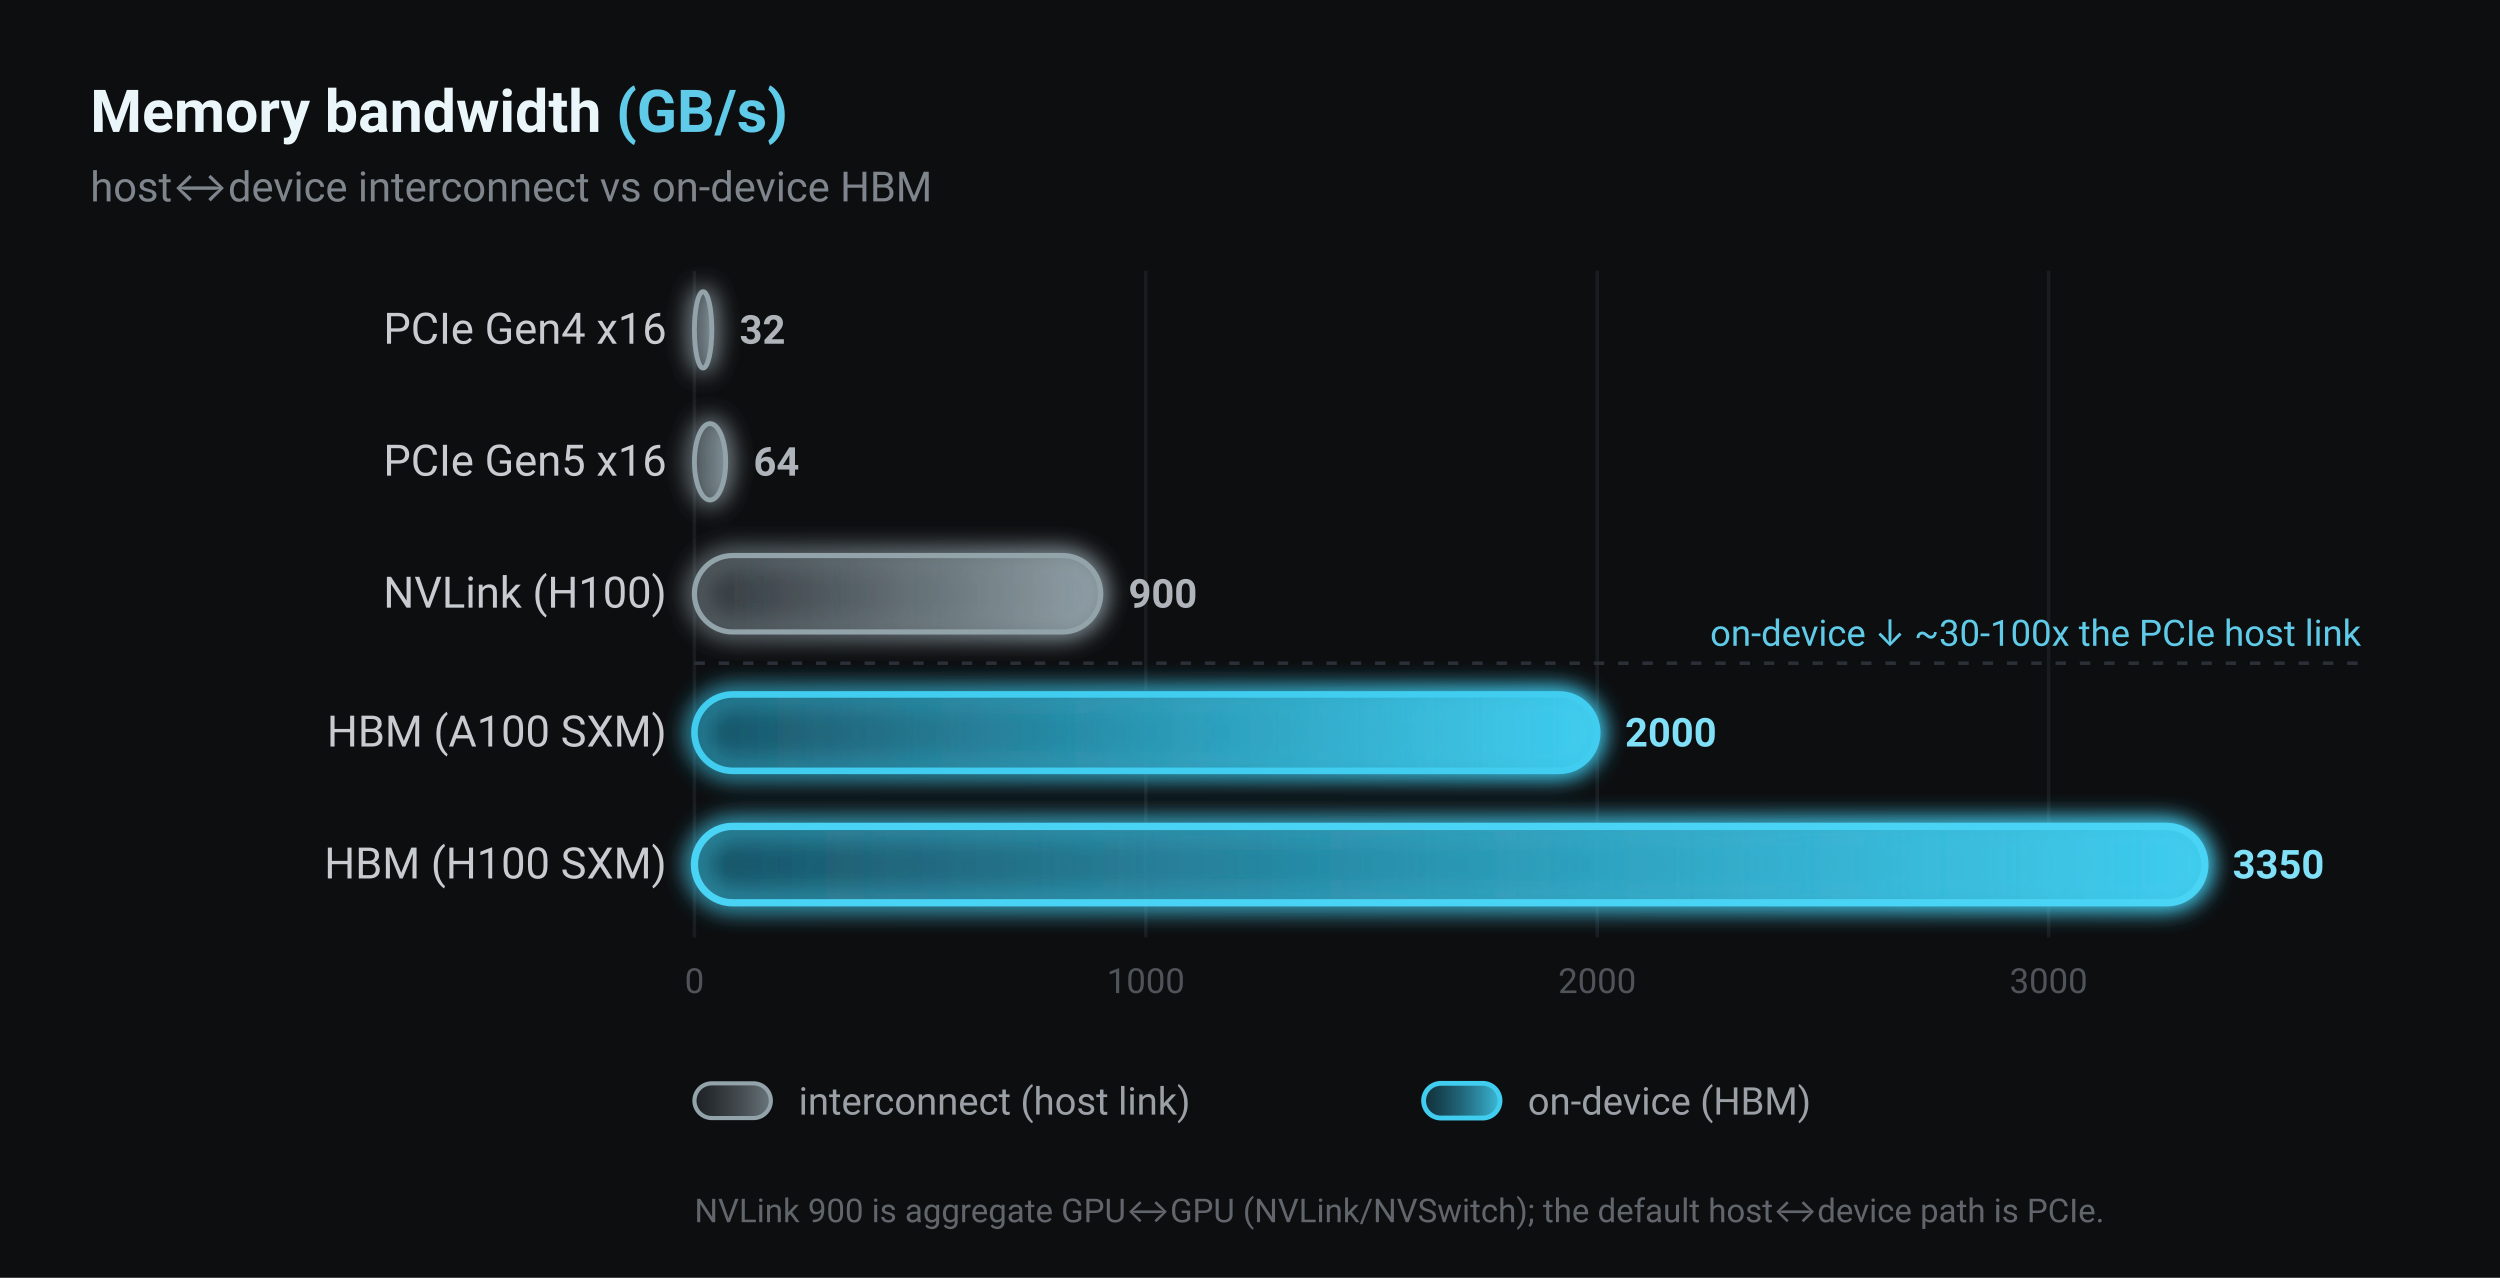
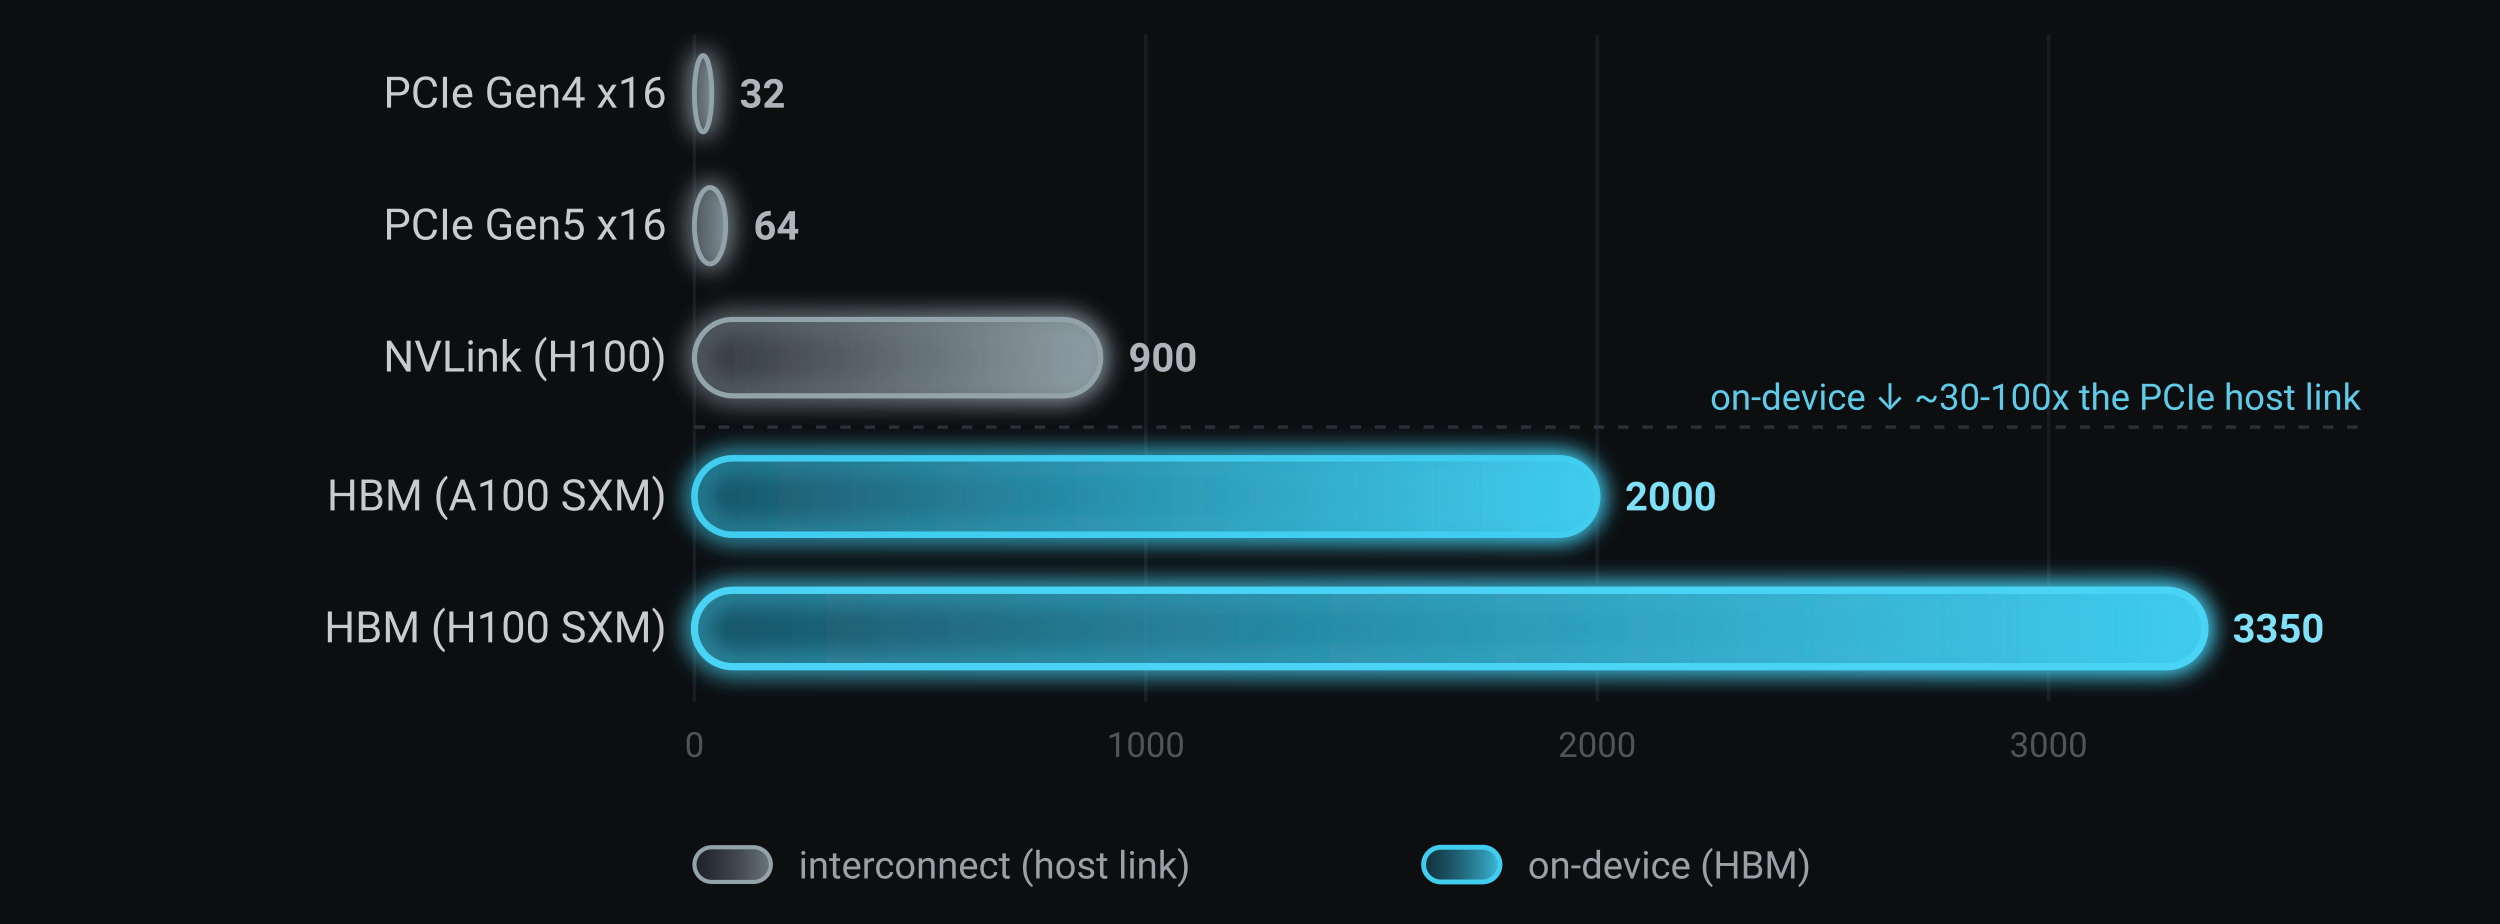
- <svg xmlns="http://www.w3.org/2000/svg" viewBox="0 0 720 368" role="img">
+ <svg xmlns="http://www.w3.org/2000/svg" viewBox="0 68 720 266" role="img">
  <style>text{font-family:'Roboto','Noto Sans KR',-apple-system,BlinkMacSystemFont,sans-serif;}</style>
  <defs>
    <filter id="glow" x="-70%" y="-70%" width="240%" height="240%">
      <feGaussianBlur stdDeviation="3.6" result="b" />
      <feMerge>
        <feMergeNode in="b" />
        <feMergeNode in="b" />
        <feMergeNode in="SourceGraphic" />
      </feMerge>
    </filter>
    <linearGradient id="gTeal" x1="0" y1="0" x2="1" y2="0">
      <stop offset="0" stop-color="#1c6f88" stop-opacity="0.35" />
      <stop offset="1" stop-color="#40cdef" stop-opacity="0.9" />
    </linearGradient>
    <linearGradient id="gSteel" x1="0" y1="0" x2="1" y2="0">
      <stop offset="0" stop-color="#464f55" stop-opacity="0.3" />
      <stop offset="1" stop-color="#93a3aa" stop-opacity="0.7" />
    </linearGradient>
  </defs>
  <rect width="720" height="368" fill="#0d0e10" />
-   <text x="26" y="38" fill="#eaf6fa" font-size="17" font-weight="700">Memory bandwidth <tspan fill="#5fcbe8">(GB/s)</tspan>
-   </text>
-   <text x="26" y="58" fill="#7f858c" font-size="12">host↔device interconnect vs on-device HBM</text>
  <g stroke="#191d21" stroke-width="1">
    <line x1="200" y1="78" x2="200" y2="270" />
    <line x1="330" y1="78" x2="330" y2="270" />
    <line x1="460" y1="78" x2="460" y2="270" />
    <line x1="590" y1="78" x2="590" y2="270" />
  </g>
  <g fill="#4f545b" font-size="10" text-anchor="middle">
    <text x="200" y="286">0</text>
    <text x="330" y="286">1000</text>
    <text x="460" y="286">2000</text>
    <text x="590" y="286">3000</text>
  </g>
  <g filter="url(#glow)">
    <rect x="200" y="84" width="5" height="22" rx="11" fill="url(#gSteel)" stroke="#93a3aa" stroke-width="1.4" />
    <rect x="200" y="122" width="9" height="22" rx="11" fill="url(#gSteel)" stroke="#93a3aa" stroke-width="1.4" />
    <rect x="200" y="160" width="117" height="22" rx="11" fill="url(#gSteel)" stroke="#93a3aa" stroke-width="1.5" />
  </g>
  <g filter="url(#glow)">
    <rect x="200" y="200" width="260" height="22" rx="11" fill="url(#gTeal)" stroke="#40cdef" stroke-width="1.9" />
    <rect x="200" y="238" width="435" height="22" rx="11" fill="url(#gTeal)" stroke="#4ad4f5" stroke-width="2.1" />
  </g>
  <line x1="200" y1="191" x2="680" y2="191" stroke="#2a3037" stroke-width="1" stroke-dasharray="3 4" />
  <text x="680" y="186" font-size="10.5" text-anchor="end" fill="#5fcbe8">on-device ↓  ~30-100x the PCIe host link</text>
  <g font-size="12.5" text-anchor="end" fill="#c8ccd0">
    <text x="192" y="99">PCIe Gen4 x16</text>
    <text x="192" y="137">PCIe Gen5 x16</text>
    <text x="192" y="175">NVLink (H100)</text>
    <text x="192" y="215">HBM (A100 SXM)</text>
    <text x="192" y="253">HBM (H100 SXM)</text>
  </g>
  <g font-size="11.5" font-weight="600">
    <text x="213" y="99" fill="#aeb4b9">32</text>
    <text x="217" y="137" fill="#aeb4b9">64</text>
    <text x="325" y="175" fill="#aeb4b9">900</text>
    <text x="468" y="215" fill="#7fe0f7">2000</text>
    <text x="643" y="253" fill="#7fe0f7">3350</text>
  </g>
  <g font-size="11">
    <rect x="200" y="312" width="22" height="10" rx="5" fill="url(#gSteel)" stroke="#93a3aa" stroke-width="1.2" />
    <text x="230" y="321" fill="#9aa0a6">interconnect (host link)</text>
    <rect x="410" y="312" width="22" height="10" rx="5" fill="url(#gTeal)" stroke="#40cdef" stroke-width="1.4" />
    <text x="440" y="321" fill="#9aa0a6">on-device (HBM)</text>
  </g>
-   <text x="200" y="352" font-size="9.5" fill="#61666c">NVLink 900 is aggregate GPU↔GPU (NVLink/NVSwitch); the default host↔device path is PCIe.</text>
</svg>
